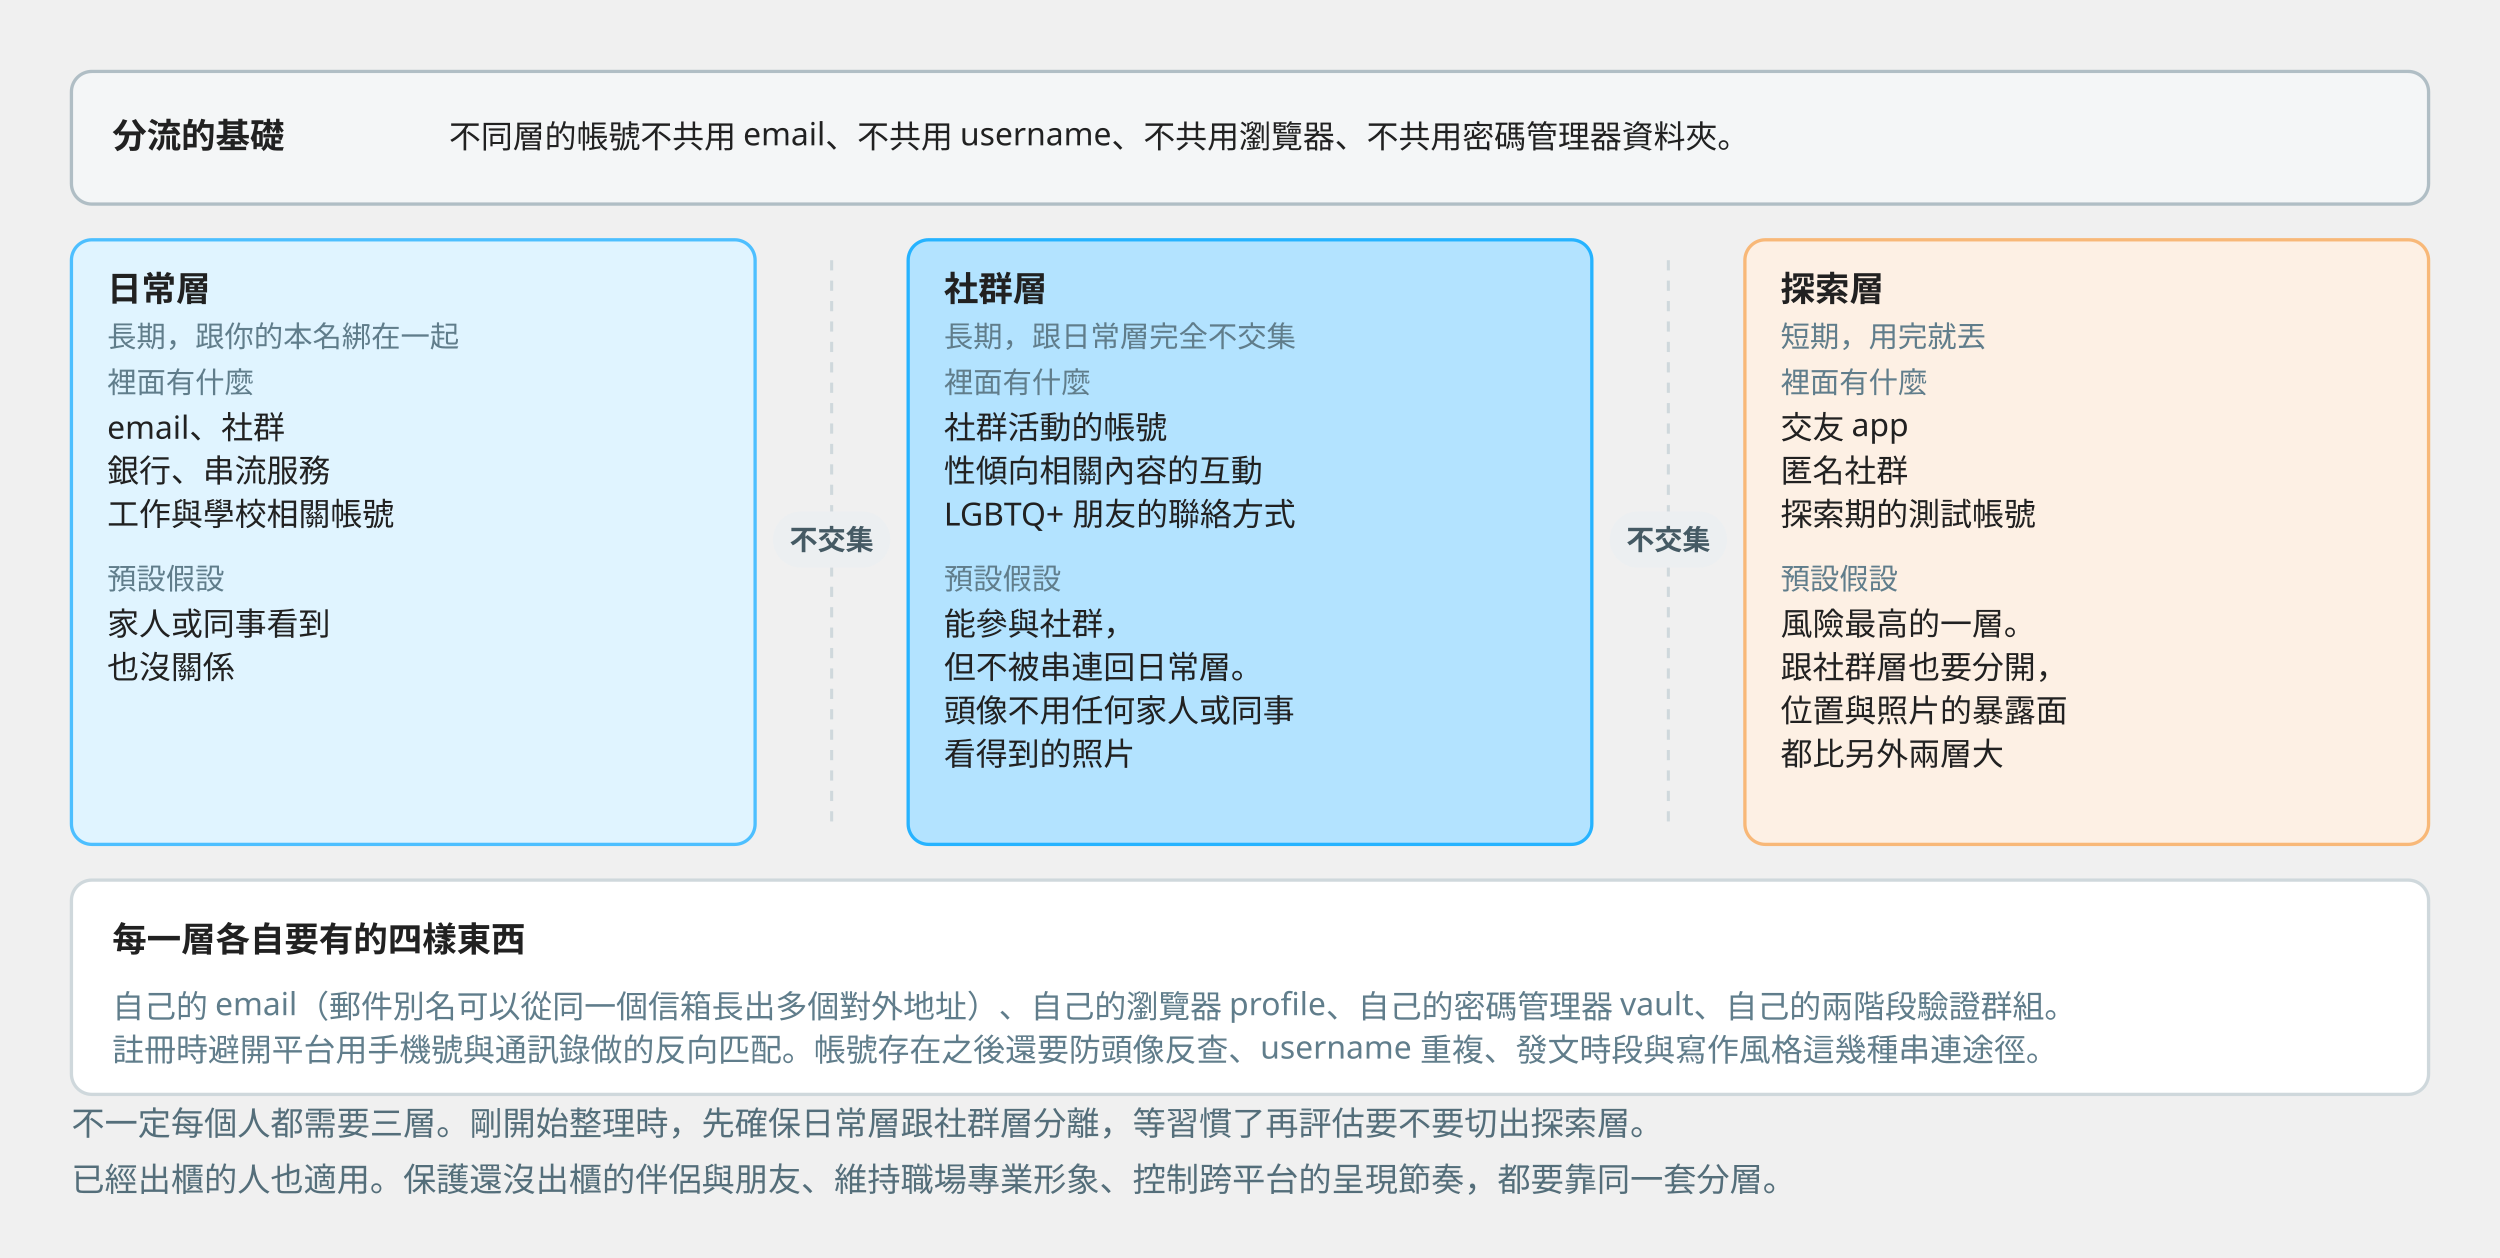
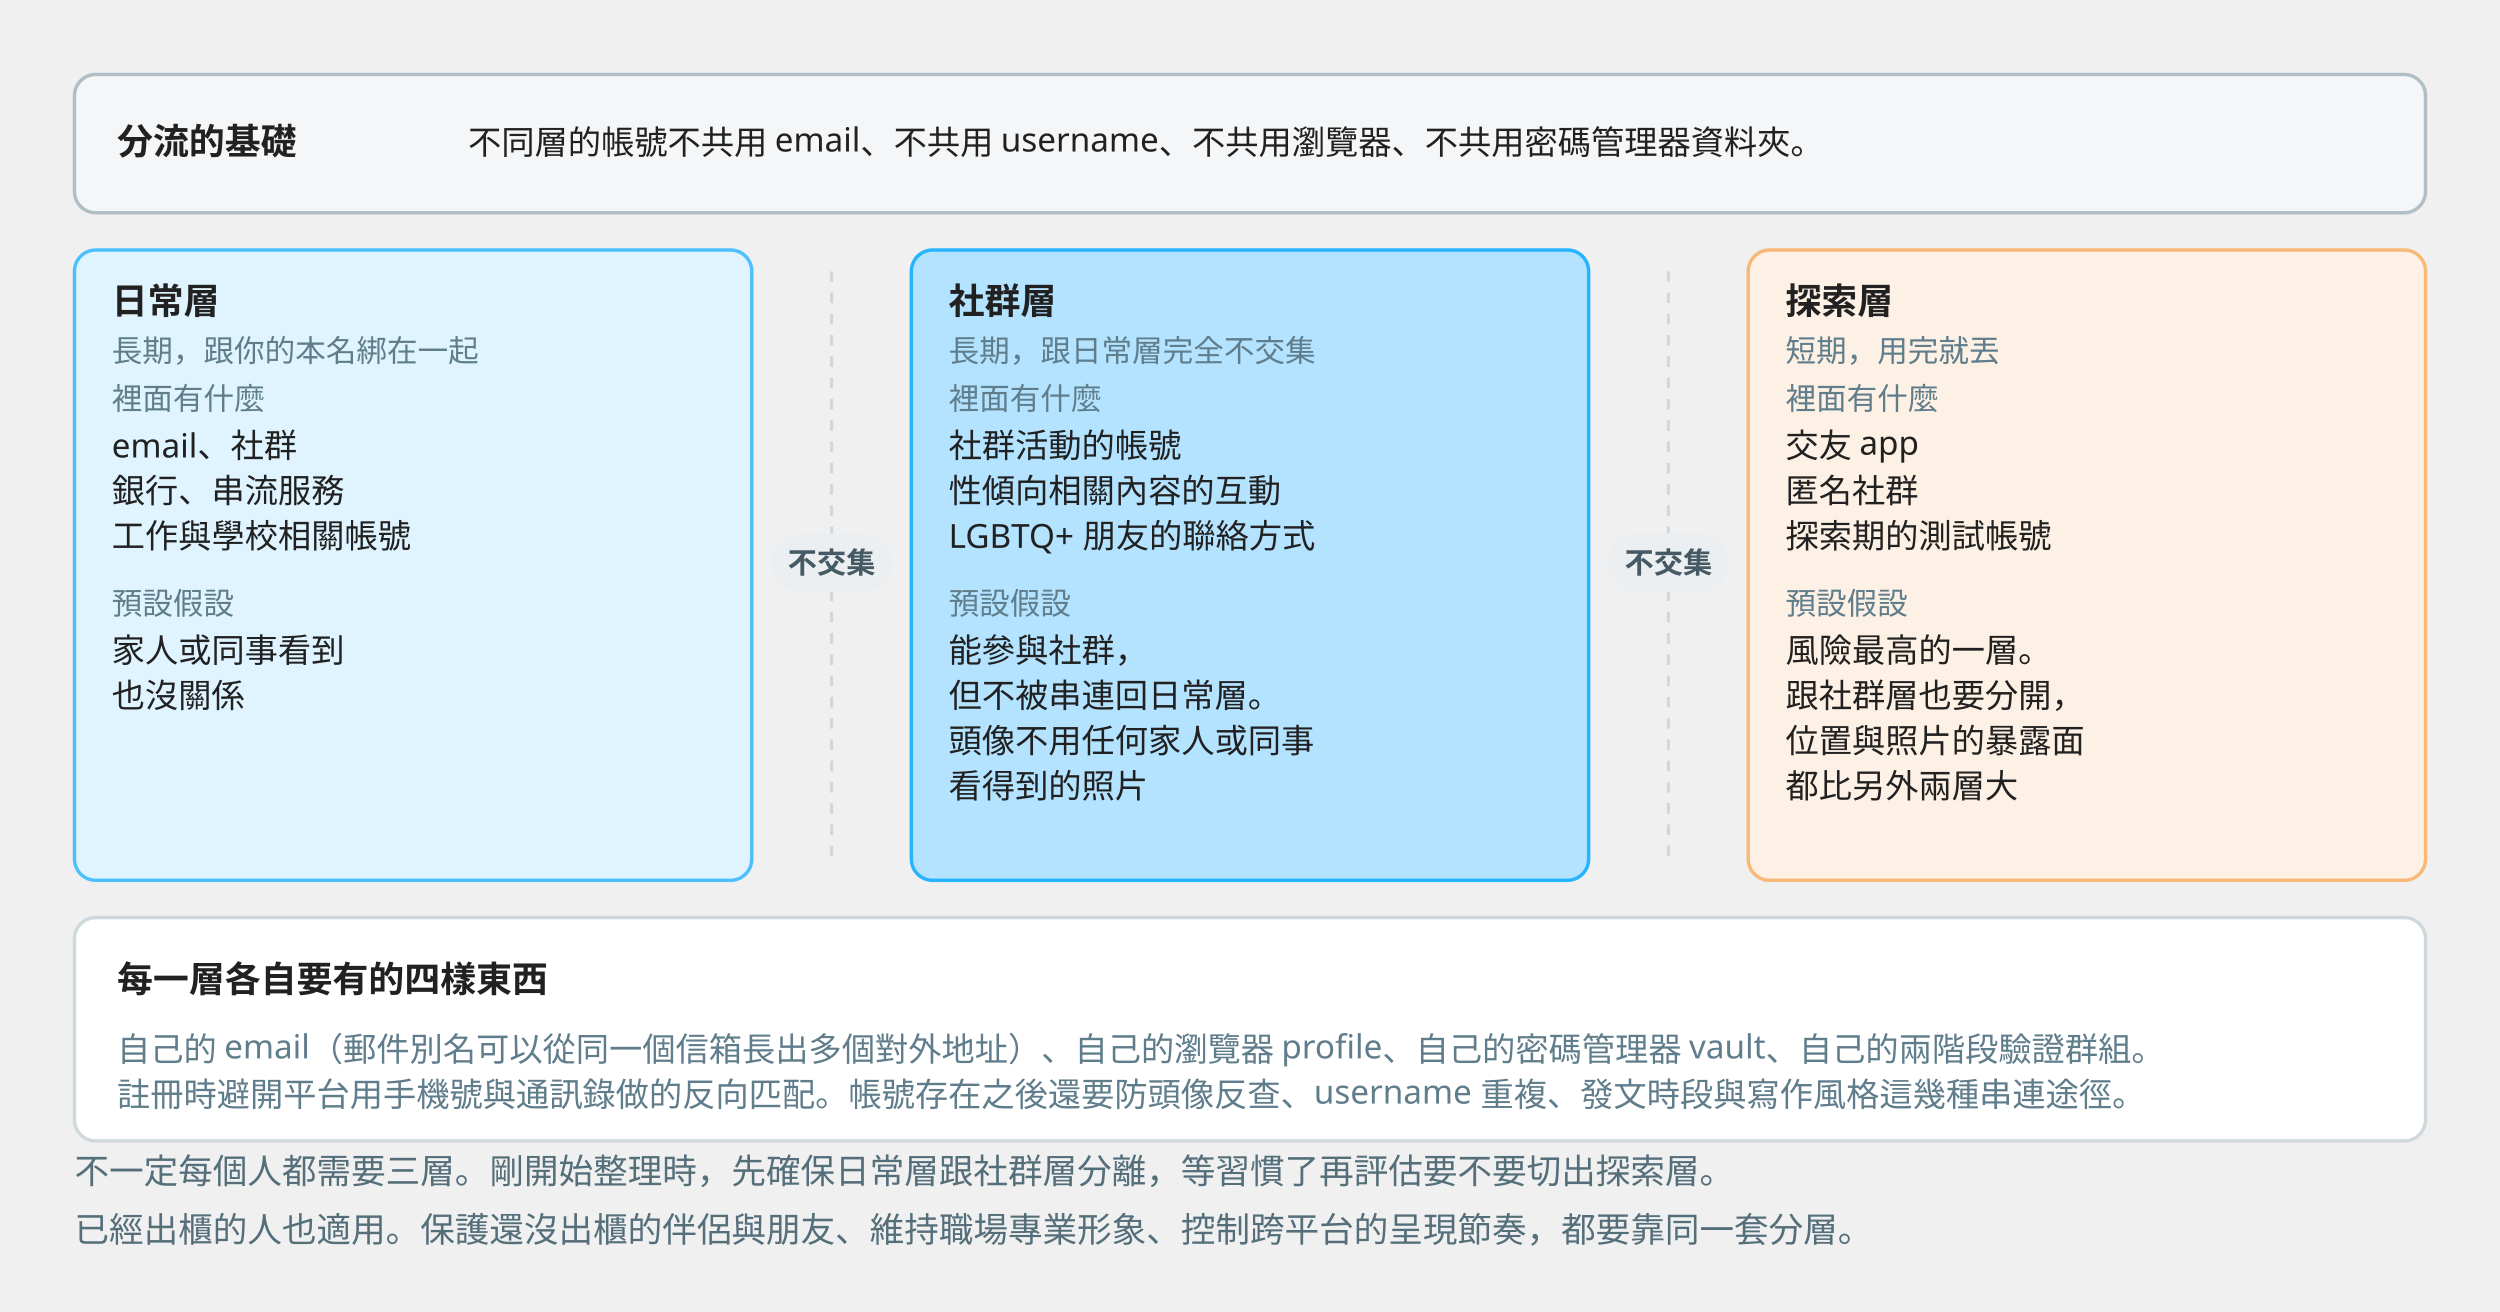
- <svg xmlns="http://www.w3.org/2000/svg" viewBox="0 0 980 493" width="980" height="493" role="img" aria-labelledby="title desc">
+ <svg xmlns="http://www.w3.org/2000/svg" viewBox="0 0 940 493" width="940" height="493" role="img" aria-labelledby="title desc">
  <style>
  /* 配色對齊 community/brand-assets.md 的色票。這個檔案是被 img 標籤引用的獨立 SVG，
     取不到頁面的 CSS 變數，只能寫死 hex。深色模式在檔案內自己處理，站上 palette
     切換的狀態不會傳進獨立的 SVG 檔。 */
  text { font-family: "Noto Sans TC", "PingFang TC", "Microsoft JhengHei", "Hiragino Sans GB", "Source Han Sans TC", sans-serif; }
  .t-main { fill: #212121; }
  .t-mute { fill: #607d8b; }
  .t-foot { fill: #546e7a; font-size: 13px; }
  .t-inv  { fill: #ffffff; }
  .h1 { font-size: 15px; font-weight: 700; }
  .h2 { font-size: 13.5px; font-weight: 700; }
  .bd { font-size: 12.5px; }
  .sm { font-size: 11.5px; }
  .card    { fill: #ffffff; stroke: #cfd8dc; stroke-width: 1.3; }
  .card-n  { fill: #f4f6f7; stroke: #b0bec5; stroke-width: 1.3; }
  .card-c1 { fill: #e0f4ff; stroke: #4dbfff; stroke-width: 1.3; }
  .card-c2 { fill: #b3e3ff; stroke: #26b3ff; stroke-width: 1.3; }
  .card-c3 { fill: #80d1ff; stroke: #0089bf; stroke-width: 1.3; }
  .card-w1 { fill: #fdf0e4; stroke: #f8b878; stroke-width: 1.3; }
  .card-w2 { fill: #f8b878; stroke: #ef6c00; stroke-width: 1.3; }
  .card-w3 { fill: #ef6c00; stroke: #c85a00; stroke-width: 1.3; }
  .card-ok { fill: #e8f5e9; stroke: #4caf50; stroke-width: 1.3; }
  .card-no { fill: #fdecea; stroke: #d32f2f; stroke-width: 1.3; }
  .rule    { stroke: #cfd8dc; stroke-width: 1.2; fill: none; }
  .arrow   { stroke: #90a4ae; stroke-width: 1.6; fill: none; }
  .arrow-h { fill: #90a4ae; }
  .tag     { fill: #eceff1; stroke: none; }
  .t-tag   { fill: #455a64; font-size: 11px; font-weight: 700; }

  @media (prefers-color-scheme: dark) {
    .t-main { fill: #eceff1; }
    .t-mute { fill: #90a4ae; }
    .t-foot { fill: #b0bec5; }
    .t-inv  { fill: #241708; }
    .card    { fill: #23292e; stroke: #4b565e; }
    .card-n  { fill: #1c2226; stroke: #46515a; }
    .card-c1 { fill: #0d2b38; stroke: #4dbfff; }
    .card-c2 { fill: #10394b; stroke: #26b3ff; }
    .card-c3 { fill: #14495f; stroke: #4dbfff; }
    .card-w1 { fill: #2b1f16; stroke: #8a5420; }
    .card-w2 { fill: #7d4b19; stroke: #ff8c1a; }
    .card-w3 { fill: #ff8c1a; stroke: #ffa64d; }
    .card-ok { fill: #17301a; stroke: #4caf50; }
    .card-no { fill: #35181a; stroke: #e57373; }
    .rule    { stroke: #46515a; }
    .arrow   { stroke: #6b7780; }
    .arrow-h { fill: #6b7780; }
    .tag     { fill: #333c43; }
    .t-tag   { fill: #b0bec5; }
  }
</style>
-   <rect class="card-n" x="28" y="28" width="924" height="52" rx="8" />
+   <rect class="card-n" x="28" y="28" width="884" height="52" rx="8" />
  <text class="t-main h2" x="44" y="58">分流的基礎</text>
  <text class="t-main bd" x="176" y="58">不同層的帳號不共用 email、不共用 username、不共用瀏覽器、不共用密碼管理器資料夾。</text>
-   <rect class="card-c1" x="28" y="94" width="268" height="237" rx="8" />
+   <rect class="card-c1" x="28" y="94" width="254.667" height="237" rx="8" />
  <text class="t-main h2" x="42" y="118">日常層</text>
  <text class="t-mute sm" x="42" y="136">長期，跟你的本名綁在一起</text>
  <text class="t-mute sm" x="42" y="154">裡面有什麼</text>
  <text class="t-main bd" x="42" y="172">email、社群</text>
  <text class="t-main bd" x="42" y="189">銀行、串流服務</text>
  <text class="t-main bd" x="42" y="206">工作與學校相關帳號</text>
  <text class="t-mute sm" x="42" y="231">預設假設</text>
  <text class="t-main bd" x="42" y="249">家人或同事看到</text>
  <text class="t-main bd" x="42" y="266">也沒關係</text>
-   <rect class="card-c2" x="356" y="94" width="268" height="237" rx="8" />
-   <text class="t-main h2" x="370" y="118">社群層</text>
-   <text class="t-mute sm" x="370" y="136">長期，跟日常層完全不交集</text>
-   <text class="t-mute sm" x="370" y="154">裡面有什麼</text>
-   <text class="t-main bd" x="370" y="172">社群活動的帳號</text>
-   <text class="t-main bd" x="370" y="189">性傾向相關內容的互動</text>
-   <text class="t-main bd" x="370" y="206">LGBTQ+ 朋友的聯絡方式</text>
-   <text class="t-mute sm" x="370" y="231">預設假設</text>
-   <text class="t-main bd" x="370" y="249">能參與社群，</text>
-   <text class="t-main bd" x="370" y="266">但不被串連回日常層。</text>
-   <text class="t-main bd" x="370" y="283">頭像不用任何家人或同事</text>
-   <text class="t-main bd" x="370" y="300">看得到的照片</text>
-   <rect class="card-w1" x="684" y="94" width="268" height="237" rx="8" />
-   <text class="t-main h2" x="698" y="118">探索層</text>
-   <text class="t-mute sm" x="698" y="136">短期，用完就丟</text>
-   <text class="t-mute sm" x="698" y="154">裡面有什麼</text>
-   <text class="t-main bd" x="698" y="172">交友 app</text>
-   <text class="t-main bd" x="698" y="189">匿名社群</text>
-   <text class="t-main bd" x="698" y="206">探索期的測試帳號</text>
-   <text class="t-mute sm" x="698" y="231">預設假設</text>
-   <text class="t-main bd" x="698" y="249">風險最高的一層。</text>
-   <text class="t-main bd" x="698" y="266">跟社群層也要分開，</text>
-   <text class="t-main bd" x="698" y="283">位置與照片的暴露面</text>
-   <text class="t-main bd" x="698" y="300">都比另外兩層大</text>
-   <path class="rule" d="M326 102 V323" stroke-dasharray="4 4" />
-   <rect class="tag" x="303" y="200.5" width="46" height="22" rx="11" />
-   <text class="t-tag" x="326" y="215.5" text-anchor="middle">不交集</text>
-   <path class="rule" d="M654 102 V323" stroke-dasharray="4 4" />
-   <rect class="tag" x="631" y="200.5" width="46" height="22" rx="11" />
-   <text class="t-tag" x="654" y="215.5" text-anchor="middle">不交集</text>
-   <rect class="card" x="28" y="345" width="924" height="84" rx="8" />
+   <rect class="card-c2" x="342.667" y="94" width="254.667" height="237" rx="8" />
+   <text class="t-main h2" x="356.667" y="118">社群層</text>
+   <text class="t-mute sm" x="356.667" y="136">長期，跟日常層完全不交集</text>
+   <text class="t-mute sm" x="356.667" y="154">裡面有什麼</text>
+   <text class="t-main bd" x="356.667" y="172">社群活動的帳號</text>
+   <text class="t-main bd" x="356.667" y="189">性傾向相關內容的互動</text>
+   <text class="t-main bd" x="356.667" y="206">LGBTQ+ 朋友的聯絡方式</text>
+   <text class="t-mute sm" x="356.667" y="231">預設假設</text>
+   <text class="t-main bd" x="356.667" y="249">能參與社群，</text>
+   <text class="t-main bd" x="356.667" y="266">但不被串連回日常層。</text>
+   <text class="t-main bd" x="356.667" y="283">頭像不用任何家人或同事</text>
+   <text class="t-main bd" x="356.667" y="300">看得到的照片</text>
+   <rect class="card-w1" x="657.333" y="94" width="254.667" height="237" rx="8" />
+   <text class="t-main h2" x="671.333" y="118">探索層</text>
+   <text class="t-mute sm" x="671.333" y="136">短期，用完就丟</text>
+   <text class="t-mute sm" x="671.333" y="154">裡面有什麼</text>
+   <text class="t-main bd" x="671.333" y="172">交友 app</text>
+   <text class="t-main bd" x="671.333" y="189">匿名社群</text>
+   <text class="t-main bd" x="671.333" y="206">探索期的測試帳號</text>
+   <text class="t-mute sm" x="671.333" y="231">預設假設</text>
+   <text class="t-main bd" x="671.333" y="249">風險最高的一層。</text>
+   <text class="t-main bd" x="671.333" y="266">跟社群層也要分開，</text>
+   <text class="t-main bd" x="671.333" y="283">位置與照片的暴露面</text>
+   <text class="t-main bd" x="671.333" y="300">都比另外兩層大</text>
+   <path class="rule" d="M312.667 102 V323" stroke-dasharray="4 4" />
+   <rect class="tag" x="289.667" y="200.5" width="46" height="22" rx="11" />
+   <text class="t-tag" x="312.667" y="215.5" text-anchor="middle">不交集</text>
+   <path class="rule" d="M627.333 102 V323" stroke-dasharray="4 4" />
+   <rect class="tag" x="604.333" y="200.5" width="46" height="22" rx="11" />
+   <text class="t-tag" x="627.333" y="215.5" text-anchor="middle">不交集</text>
+   <rect class="card" x="28" y="345" width="884" height="84" rx="8" />
  <text class="t-main h2" x="44" y="373">每一層各自要有的四樣東西</text>
  <text class="t-mute bd" x="44" y="399">自己的 email（郵件別名可以從同一個信箱長出多個對外地址）、自己的瀏覽器 profile、自己的密碼管理器 vault、自己的兩階段驗證群組。</text>
  <text class="t-mute bd" x="44" y="416">註冊時避開平台用手機號與通訊錄做的反向匹配。帳號存在之後還要防頭像反查、username 重複、發文時段與寫作風格這幾種串連途徑。</text>
  <text class="t-foot" x="28" y="445">不一定每個人都需要三層。剛開始整理時，先確保日常層跟社群層分離，等習慣了再評估要不要切出探索層。</text>
  <text class="t-foot" x="28" y="467">已經出櫃的人也適用。保護還沒出櫃的伴侶與朋友、維持職場專業形象、控制跨平台的呈現節奏，都要靠同一套分層。</text>
</svg>
